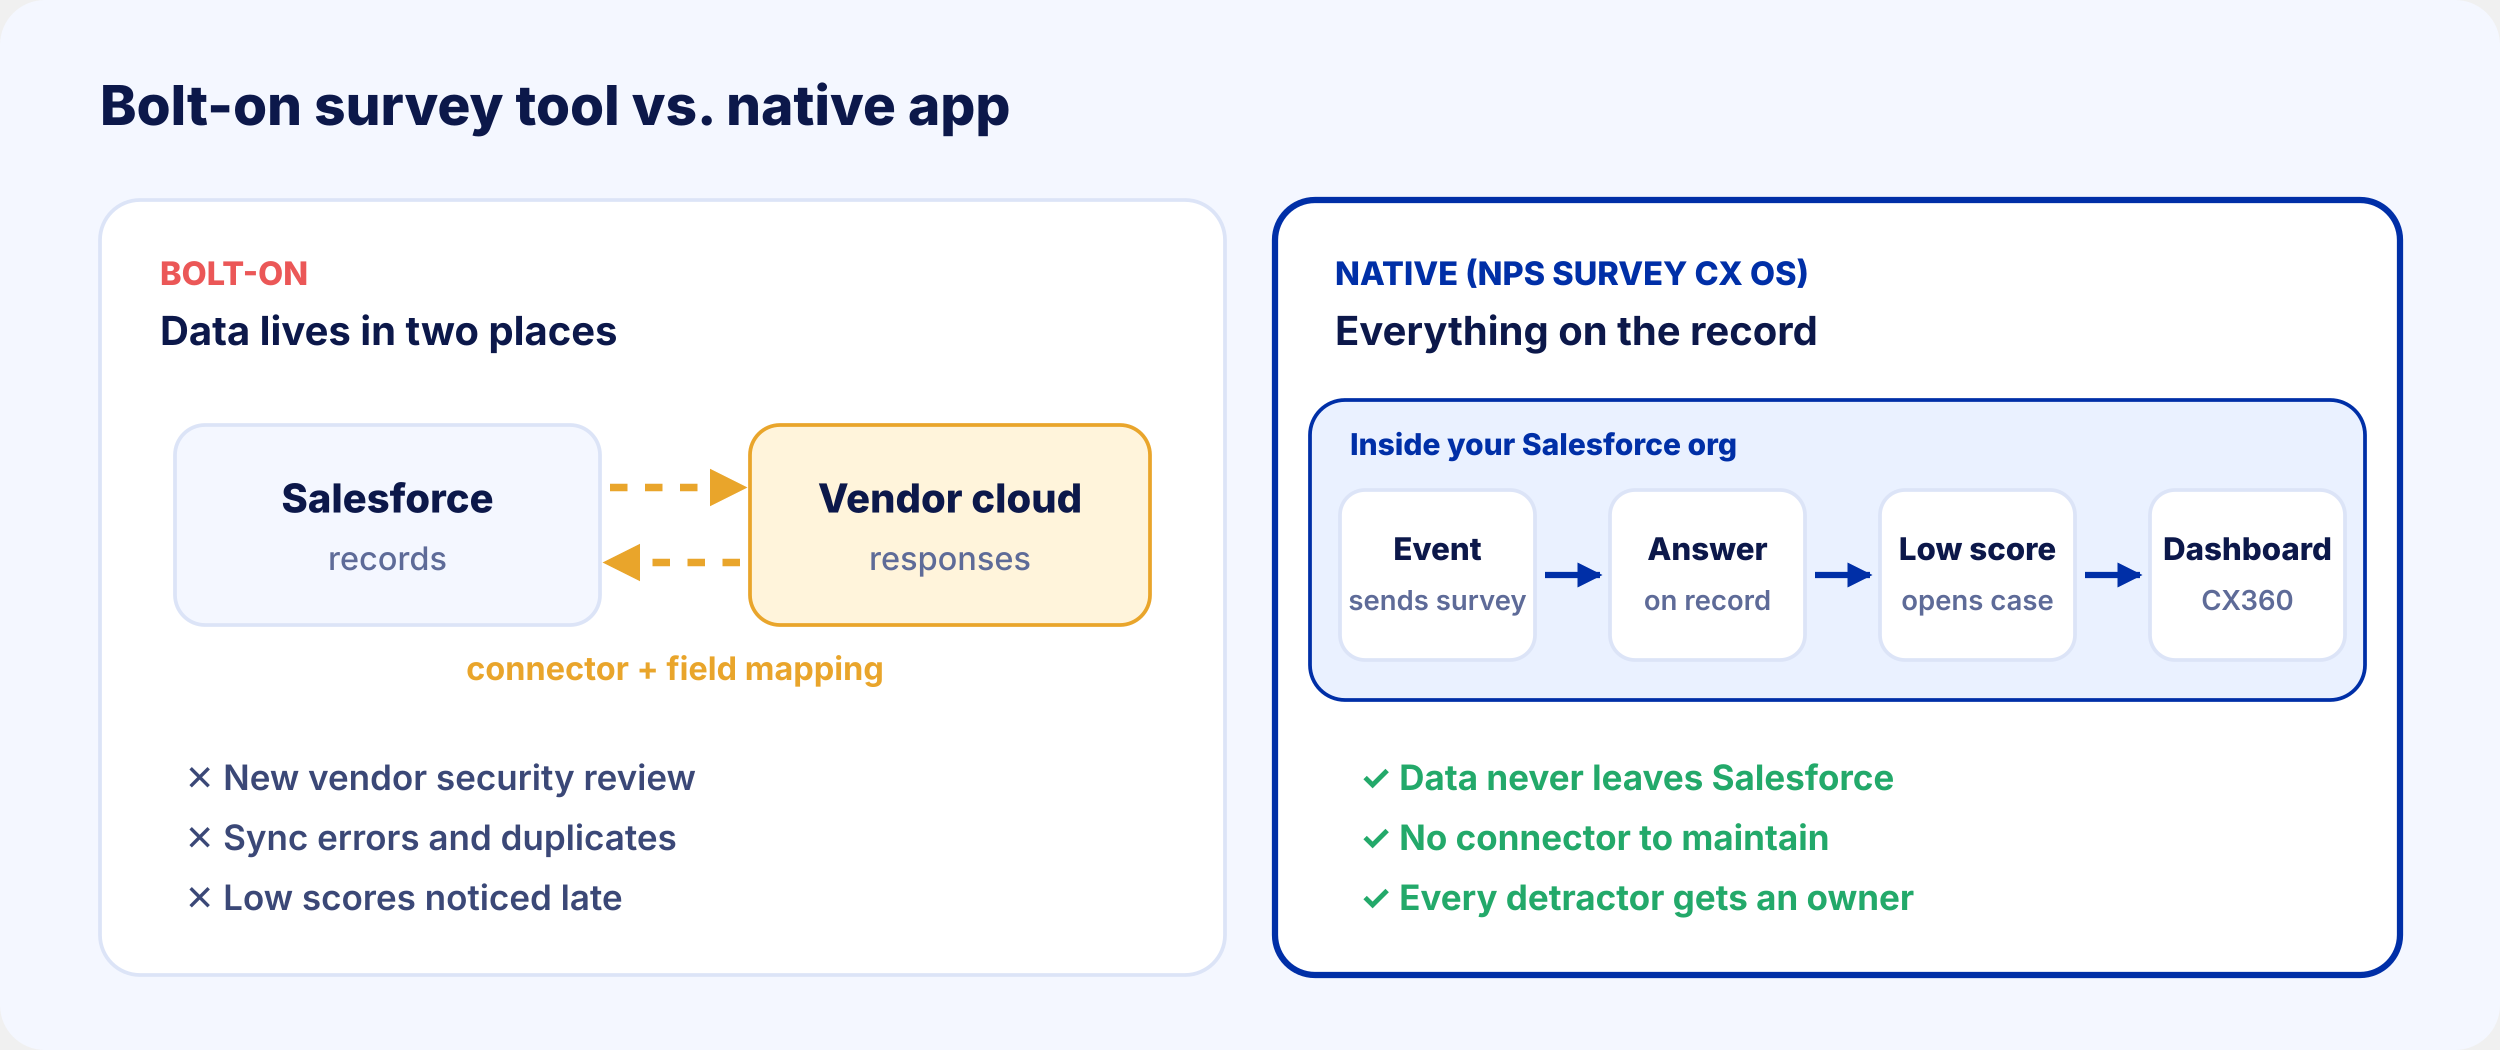
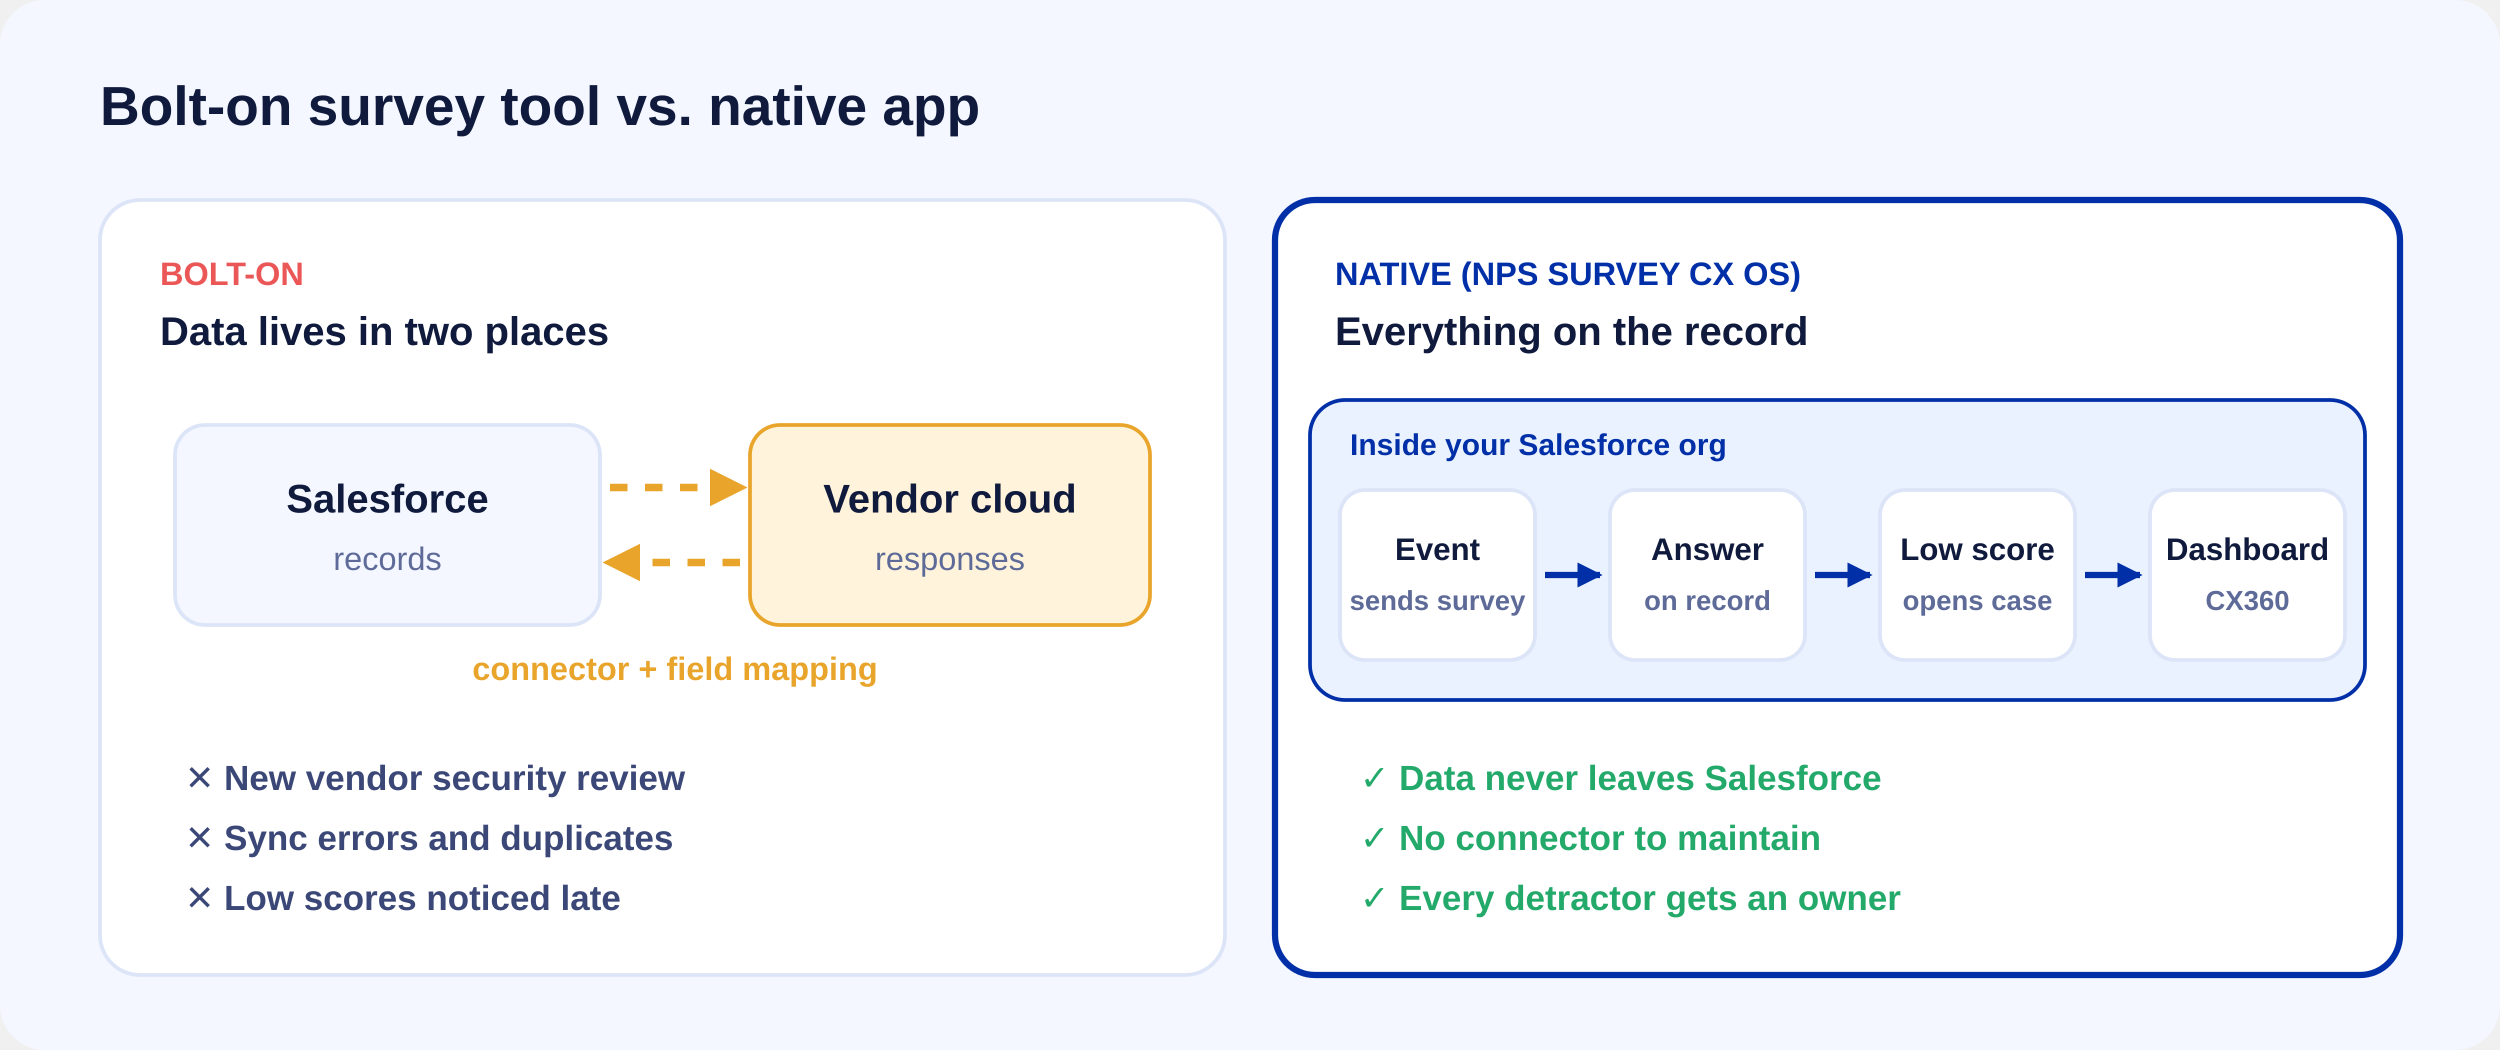
<svg xmlns="http://www.w3.org/2000/svg" viewBox="0 0 1000 420" role="img" aria-label="Comparison: a bolt-on survey tool keeps responses in a vendor cloud synced by a connector; a native app keeps the whole loop inside Salesforce">
  <defs>
    <marker id="ah" viewBox="0 0 10 10" refX="8" refY="5" markerWidth="7" markerHeight="7" orient="auto-start-reverse">
      <path d="M0 0L10 5L0 10z" fill="#002FA7" />
    </marker>
    <marker id="ahs" viewBox="0 0 10 10" refX="9" refY="5" markerWidth="4" markerHeight="4" orient="auto">
      <path d="M0 0L10 5L0 10z" fill="#002FA7" />
    </marker>
    <marker id="aha" viewBox="0 0 10 10" refX="8" refY="5" markerWidth="5" markerHeight="5" orient="auto-start-reverse">
      <path d="M0 0L10 5L0 10z" fill="#E9A52B" />
    </marker>
    <marker id="ahr" viewBox="0 0 10 10" refX="8" refY="5" markerWidth="6" markerHeight="6" orient="auto-start-reverse">
      <path d="M0 0L10 5L0 10z" fill="#EB5757" />
    </marker>
    <marker id="ahg" viewBox="0 0 10 10" refX="8" refY="5" markerWidth="6" markerHeight="6" orient="auto-start-reverse">
      <path d="M0 0L10 5L0 10z" fill="#23A96A" />
    </marker>
  </defs>
  <rect width="1000" height="420" rx="18" fill="#F4F7FF" />
-   <text x="40" y="50" font-size="22" font-weight="800" fill="#0C184A" text-anchor="start" font-family="Inter, Arial, sans-serif">Bolt-on survey tool vs. native app</text>
+   <text x="40" y="50" font-size="22" font-weight="800" fill="#0F1A3D" text-anchor="start" font-family="IBM Plex Sans, Arial, sans-serif">Bolt-on survey tool vs. native app</text>
  <rect x="40" y="80" width="450" height="310" rx="16" fill="#FFFFFF" stroke="#DCE4F7" stroke-width="1.5" />
-   <text x="64" y="114" font-size="13" font-weight="800" fill="#EB5757" text-anchor="start" font-family="Inter, Arial, sans-serif">BOLT-ON</text>
-   <text x="64" y="138" font-size="16" font-weight="700" fill="#0C184A" text-anchor="start" font-family="Inter, Arial, sans-serif">Data lives in two places</text>
+   <text x="64" y="114" font-size="13" font-weight="800" fill="#EB5757" text-anchor="start" font-family="IBM Plex Sans, Arial, sans-serif">BOLT-ON</text>
+   <text x="64" y="138" font-size="16" font-weight="700" fill="#0F1A3D" text-anchor="start" font-family="IBM Plex Sans, Arial, sans-serif">Data lives in two places</text>
  <rect x="70" y="170" width="170" height="80" rx="12" fill="#F4F7FF" stroke="#DCE4F7" stroke-width="1.5" />
-   <text x="155" y="205" font-size="16" font-weight="800" fill="#0C184A" text-anchor="middle" font-family="Inter, Arial, sans-serif">Salesforce</text>
-   <text x="155" y="228" font-size="13" font-weight="500" fill="#5E6B98" text-anchor="middle" font-family="Inter, Arial, sans-serif">records</text>
+   <text x="155" y="205" font-size="16" font-weight="800" fill="#0F1A3D" text-anchor="middle" font-family="IBM Plex Sans, Arial, sans-serif">Salesforce</text>
+   <text x="155" y="228" font-size="13" font-weight="500" fill="#5E6B98" text-anchor="middle" font-family="IBM Plex Sans, Arial, sans-serif">records</text>
  <rect x="300" y="170" width="160" height="80" rx="12" fill="#FFF4DB" stroke="#E9A52B" stroke-width="1.5" />
-   <text x="380" y="205" font-size="16" font-weight="800" fill="#0C184A" text-anchor="middle" font-family="Inter, Arial, sans-serif">Vendor cloud</text>
-   <text x="380" y="228" font-size="13" font-weight="500" fill="#5E6B98" text-anchor="middle" font-family="Inter, Arial, sans-serif">responses</text>
+   <text x="380" y="205" font-size="16" font-weight="800" fill="#0F1A3D" text-anchor="middle" font-family="IBM Plex Sans, Arial, sans-serif">Vendor cloud</text>
+   <text x="380" y="228" font-size="13" font-weight="500" fill="#5E6B98" text-anchor="middle" font-family="IBM Plex Sans, Arial, sans-serif">responses</text>
  <line x1="244" y1="195" x2="296" y2="195" stroke="#E9A52B" stroke-width="3" marker-end="url(#aha)" stroke-dasharray="7 7" />
  <line x1="296" y1="225" x2="244" y2="225" stroke="#E9A52B" stroke-width="3" marker-end="url(#aha)" stroke-dasharray="7 7" />
-   <text x="270" y="272" font-size="13" font-weight="700" fill="#E9A52B" text-anchor="middle" font-family="Inter, Arial, sans-serif">connector + field mapping</text>
-   <text x="74" y="316" font-size="14" font-weight="600" fill="#3B4877" text-anchor="start" font-family="Inter, Arial, sans-serif">✕  New vendor security review</text>
-   <text x="74" y="340" font-size="14" font-weight="600" fill="#3B4877" text-anchor="start" font-family="Inter, Arial, sans-serif">✕  Sync errors and duplicates</text>
-   <text x="74" y="364" font-size="14" font-weight="600" fill="#3B4877" text-anchor="start" font-family="Inter, Arial, sans-serif">✕  Low scores noticed late</text>
+   <text x="270" y="272" font-size="13" font-weight="700" fill="#E9A52B" text-anchor="middle" font-family="IBM Plex Sans, Arial, sans-serif">connector + field mapping</text>
+   <text x="74" y="316" font-size="14" font-weight="600" fill="#3B4877" text-anchor="start" font-family="IBM Plex Sans, Arial, sans-serif">✕  New vendor security review</text>
+   <text x="74" y="340" font-size="14" font-weight="600" fill="#3B4877" text-anchor="start" font-family="IBM Plex Sans, Arial, sans-serif">✕  Sync errors and duplicates</text>
+   <text x="74" y="364" font-size="14" font-weight="600" fill="#3B4877" text-anchor="start" font-family="IBM Plex Sans, Arial, sans-serif">✕  Low scores noticed late</text>
  <rect x="510" y="80" width="450" height="310" rx="16" fill="#FFFFFF" stroke="#002FA7" stroke-width="2.5" />
-   <text x="534" y="114" font-size="13" font-weight="800" fill="#002FA7" text-anchor="start" font-family="Inter, Arial, sans-serif">NATIVE (NPS SURVEY CX OS)</text>
-   <text x="534" y="138" font-size="16" font-weight="700" fill="#0C184A" text-anchor="start" font-family="Inter, Arial, sans-serif">Everything on the record</text>
+   <text x="534" y="114" font-size="13" font-weight="800" fill="#002FA7" text-anchor="start" font-family="IBM Plex Sans, Arial, sans-serif">NATIVE (NPS SURVEY CX OS)</text>
+   <text x="534" y="138" font-size="16" font-weight="700" fill="#0F1A3D" text-anchor="start" font-family="IBM Plex Sans, Arial, sans-serif">Everything on the record</text>
  <rect x="524" y="160" width="422" height="120" rx="14" fill="#EAF1FF" stroke="#002FA7" stroke-width="1.5" />
-   <text x="540" y="182" font-size="12" font-weight="800" fill="#002FA7" text-anchor="start" font-family="Inter, Arial, sans-serif">Inside your Salesforce org</text>
+   <text x="540" y="182" font-size="12" font-weight="800" fill="#002FA7" text-anchor="start" font-family="IBM Plex Sans, Arial, sans-serif">Inside your Salesforce org</text>
  <rect x="536" y="196" width="78" height="68" rx="10" fill="#FFFFFF" stroke="#DCE4F7" stroke-width="1.5" />
-   <text x="575" y="224" font-size="12.5" font-weight="800" fill="#0C184A" text-anchor="middle" font-family="Inter, Arial, sans-serif">Event</text>
-   <text x="575" y="244" font-size="11" font-weight="600" fill="#5E6B98" text-anchor="middle" font-family="Inter, Arial, sans-serif">sends survey</text>
+   <text x="575" y="224" font-size="12.5" font-weight="800" fill="#0F1A3D" text-anchor="middle" font-family="IBM Plex Sans, Arial, sans-serif">Event</text>
+   <text x="575" y="244" font-size="11" font-weight="600" fill="#5E6B98" text-anchor="middle" font-family="IBM Plex Sans, Arial, sans-serif">sends survey</text>
  <line x1="618" y1="230" x2="640" y2="230" stroke="#002FA7" stroke-width="2.5" marker-end="url(#ahs)" />
  <rect x="644" y="196" width="78" height="68" rx="10" fill="#FFFFFF" stroke="#DCE4F7" stroke-width="1.5" />
-   <text x="683" y="224" font-size="12.5" font-weight="800" fill="#0C184A" text-anchor="middle" font-family="Inter, Arial, sans-serif">Answer</text>
-   <text x="683" y="244" font-size="11" font-weight="600" fill="#5E6B98" text-anchor="middle" font-family="Inter, Arial, sans-serif">on record</text>
+   <text x="683" y="224" font-size="12.5" font-weight="800" fill="#0F1A3D" text-anchor="middle" font-family="IBM Plex Sans, Arial, sans-serif">Answer</text>
+   <text x="683" y="244" font-size="11" font-weight="600" fill="#5E6B98" text-anchor="middle" font-family="IBM Plex Sans, Arial, sans-serif">on record</text>
  <line x1="726" y1="230" x2="748" y2="230" stroke="#002FA7" stroke-width="2.5" marker-end="url(#ahs)" />
  <rect x="752" y="196" width="78" height="68" rx="10" fill="#FFFFFF" stroke="#DCE4F7" stroke-width="1.5" />
-   <text x="791" y="224" font-size="12.5" font-weight="800" fill="#0C184A" text-anchor="middle" font-family="Inter, Arial, sans-serif">Low score</text>
-   <text x="791" y="244" font-size="11" font-weight="600" fill="#5E6B98" text-anchor="middle" font-family="Inter, Arial, sans-serif">opens case</text>
+   <text x="791" y="224" font-size="12.5" font-weight="800" fill="#0F1A3D" text-anchor="middle" font-family="IBM Plex Sans, Arial, sans-serif">Low score</text>
+   <text x="791" y="244" font-size="11" font-weight="600" fill="#5E6B98" text-anchor="middle" font-family="IBM Plex Sans, Arial, sans-serif">opens case</text>
  <line x1="834" y1="230" x2="856" y2="230" stroke="#002FA7" stroke-width="2.5" marker-end="url(#ahs)" />
  <rect x="860" y="196" width="78" height="68" rx="10" fill="#FFFFFF" stroke="#DCE4F7" stroke-width="1.5" />
-   <text x="899" y="224" font-size="12.5" font-weight="800" fill="#0C184A" text-anchor="middle" font-family="Inter, Arial, sans-serif">Dashboard</text>
-   <text x="899" y="244" font-size="11" font-weight="600" fill="#5E6B98" text-anchor="middle" font-family="Inter, Arial, sans-serif">CX360</text>
-   <text x="544" y="316" font-size="14" font-weight="700" fill="#23A96A" text-anchor="start" font-family="Inter, Arial, sans-serif">✓  Data never leaves Salesforce</text>
-   <text x="544" y="340" font-size="14" font-weight="700" fill="#23A96A" text-anchor="start" font-family="Inter, Arial, sans-serif">✓  No connector to maintain</text>
-   <text x="544" y="364" font-size="14" font-weight="700" fill="#23A96A" text-anchor="start" font-family="Inter, Arial, sans-serif">✓  Every detractor gets an owner</text>
+   <text x="899" y="224" font-size="12.5" font-weight="800" fill="#0F1A3D" text-anchor="middle" font-family="IBM Plex Sans, Arial, sans-serif">Dashboard</text>
+   <text x="899" y="244" font-size="11" font-weight="600" fill="#5E6B98" text-anchor="middle" font-family="IBM Plex Sans, Arial, sans-serif">CX360</text>
+   <text x="544" y="316" font-size="14" font-weight="700" fill="#23A96A" text-anchor="start" font-family="IBM Plex Sans, Arial, sans-serif">✓  Data never leaves Salesforce</text>
+   <text x="544" y="340" font-size="14" font-weight="700" fill="#23A96A" text-anchor="start" font-family="IBM Plex Sans, Arial, sans-serif">✓  No connector to maintain</text>
+   <text x="544" y="364" font-size="14" font-weight="700" fill="#23A96A" text-anchor="start" font-family="IBM Plex Sans, Arial, sans-serif">✓  Every detractor gets an owner</text>
</svg>
